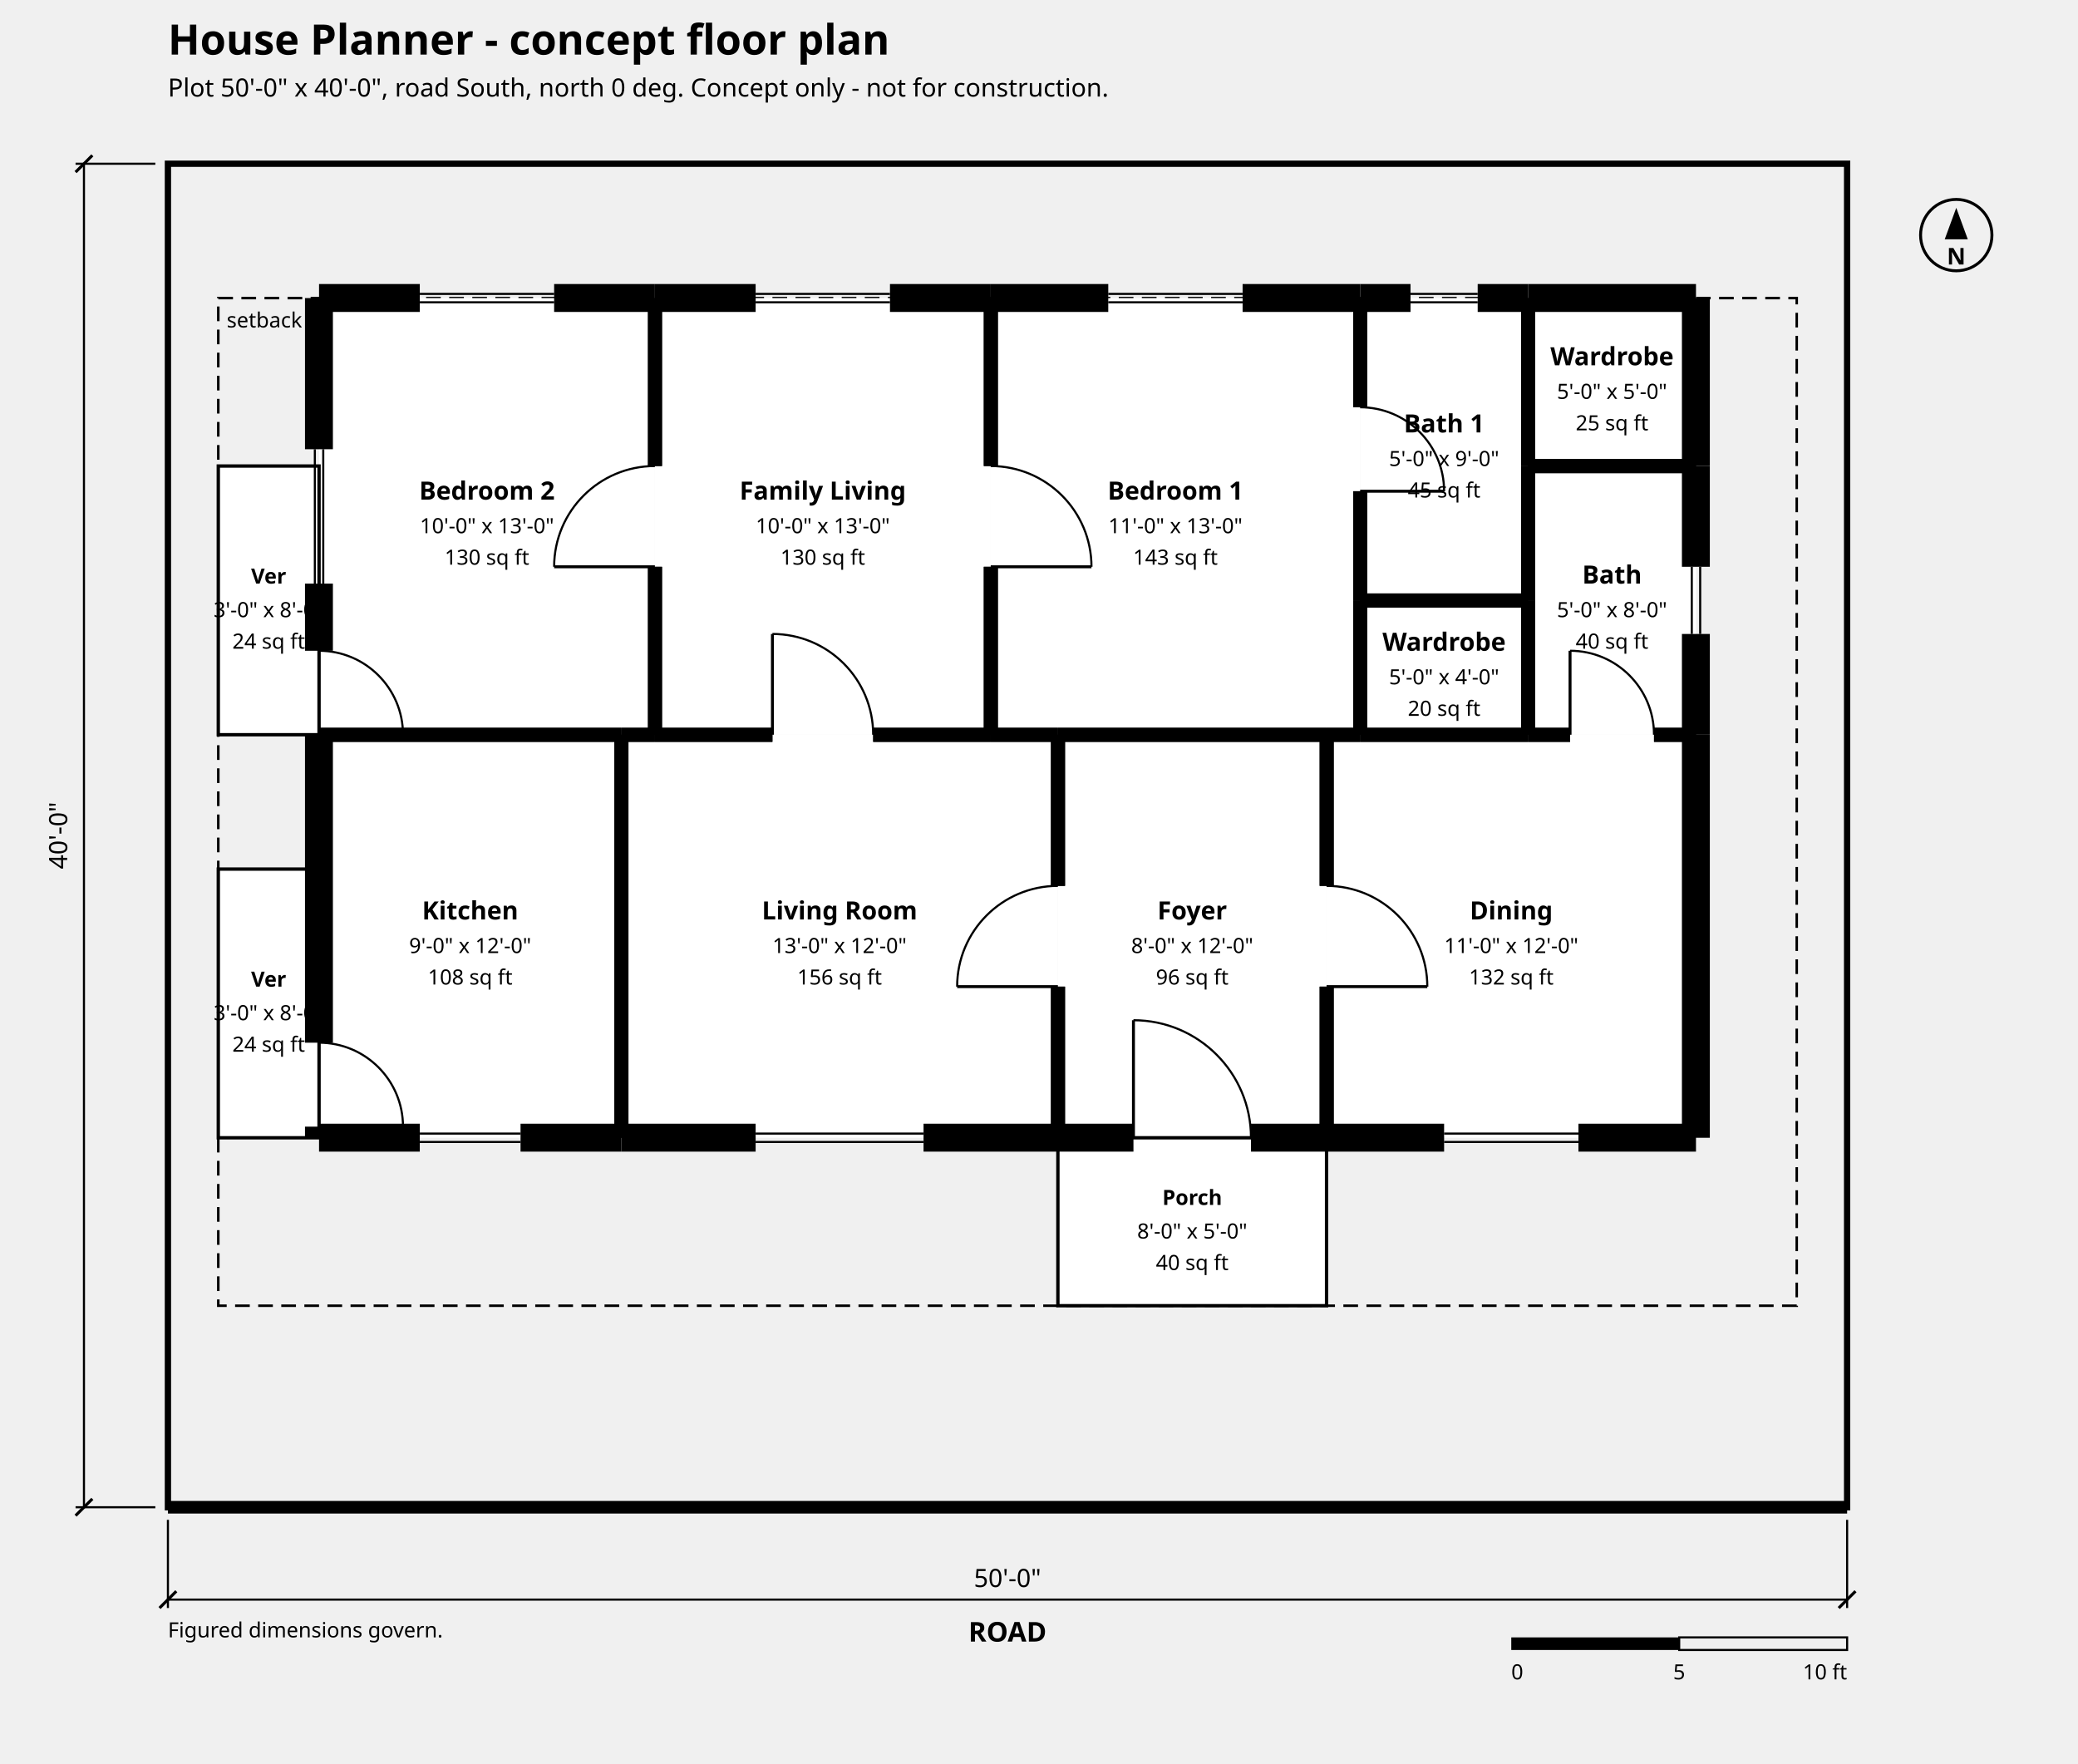
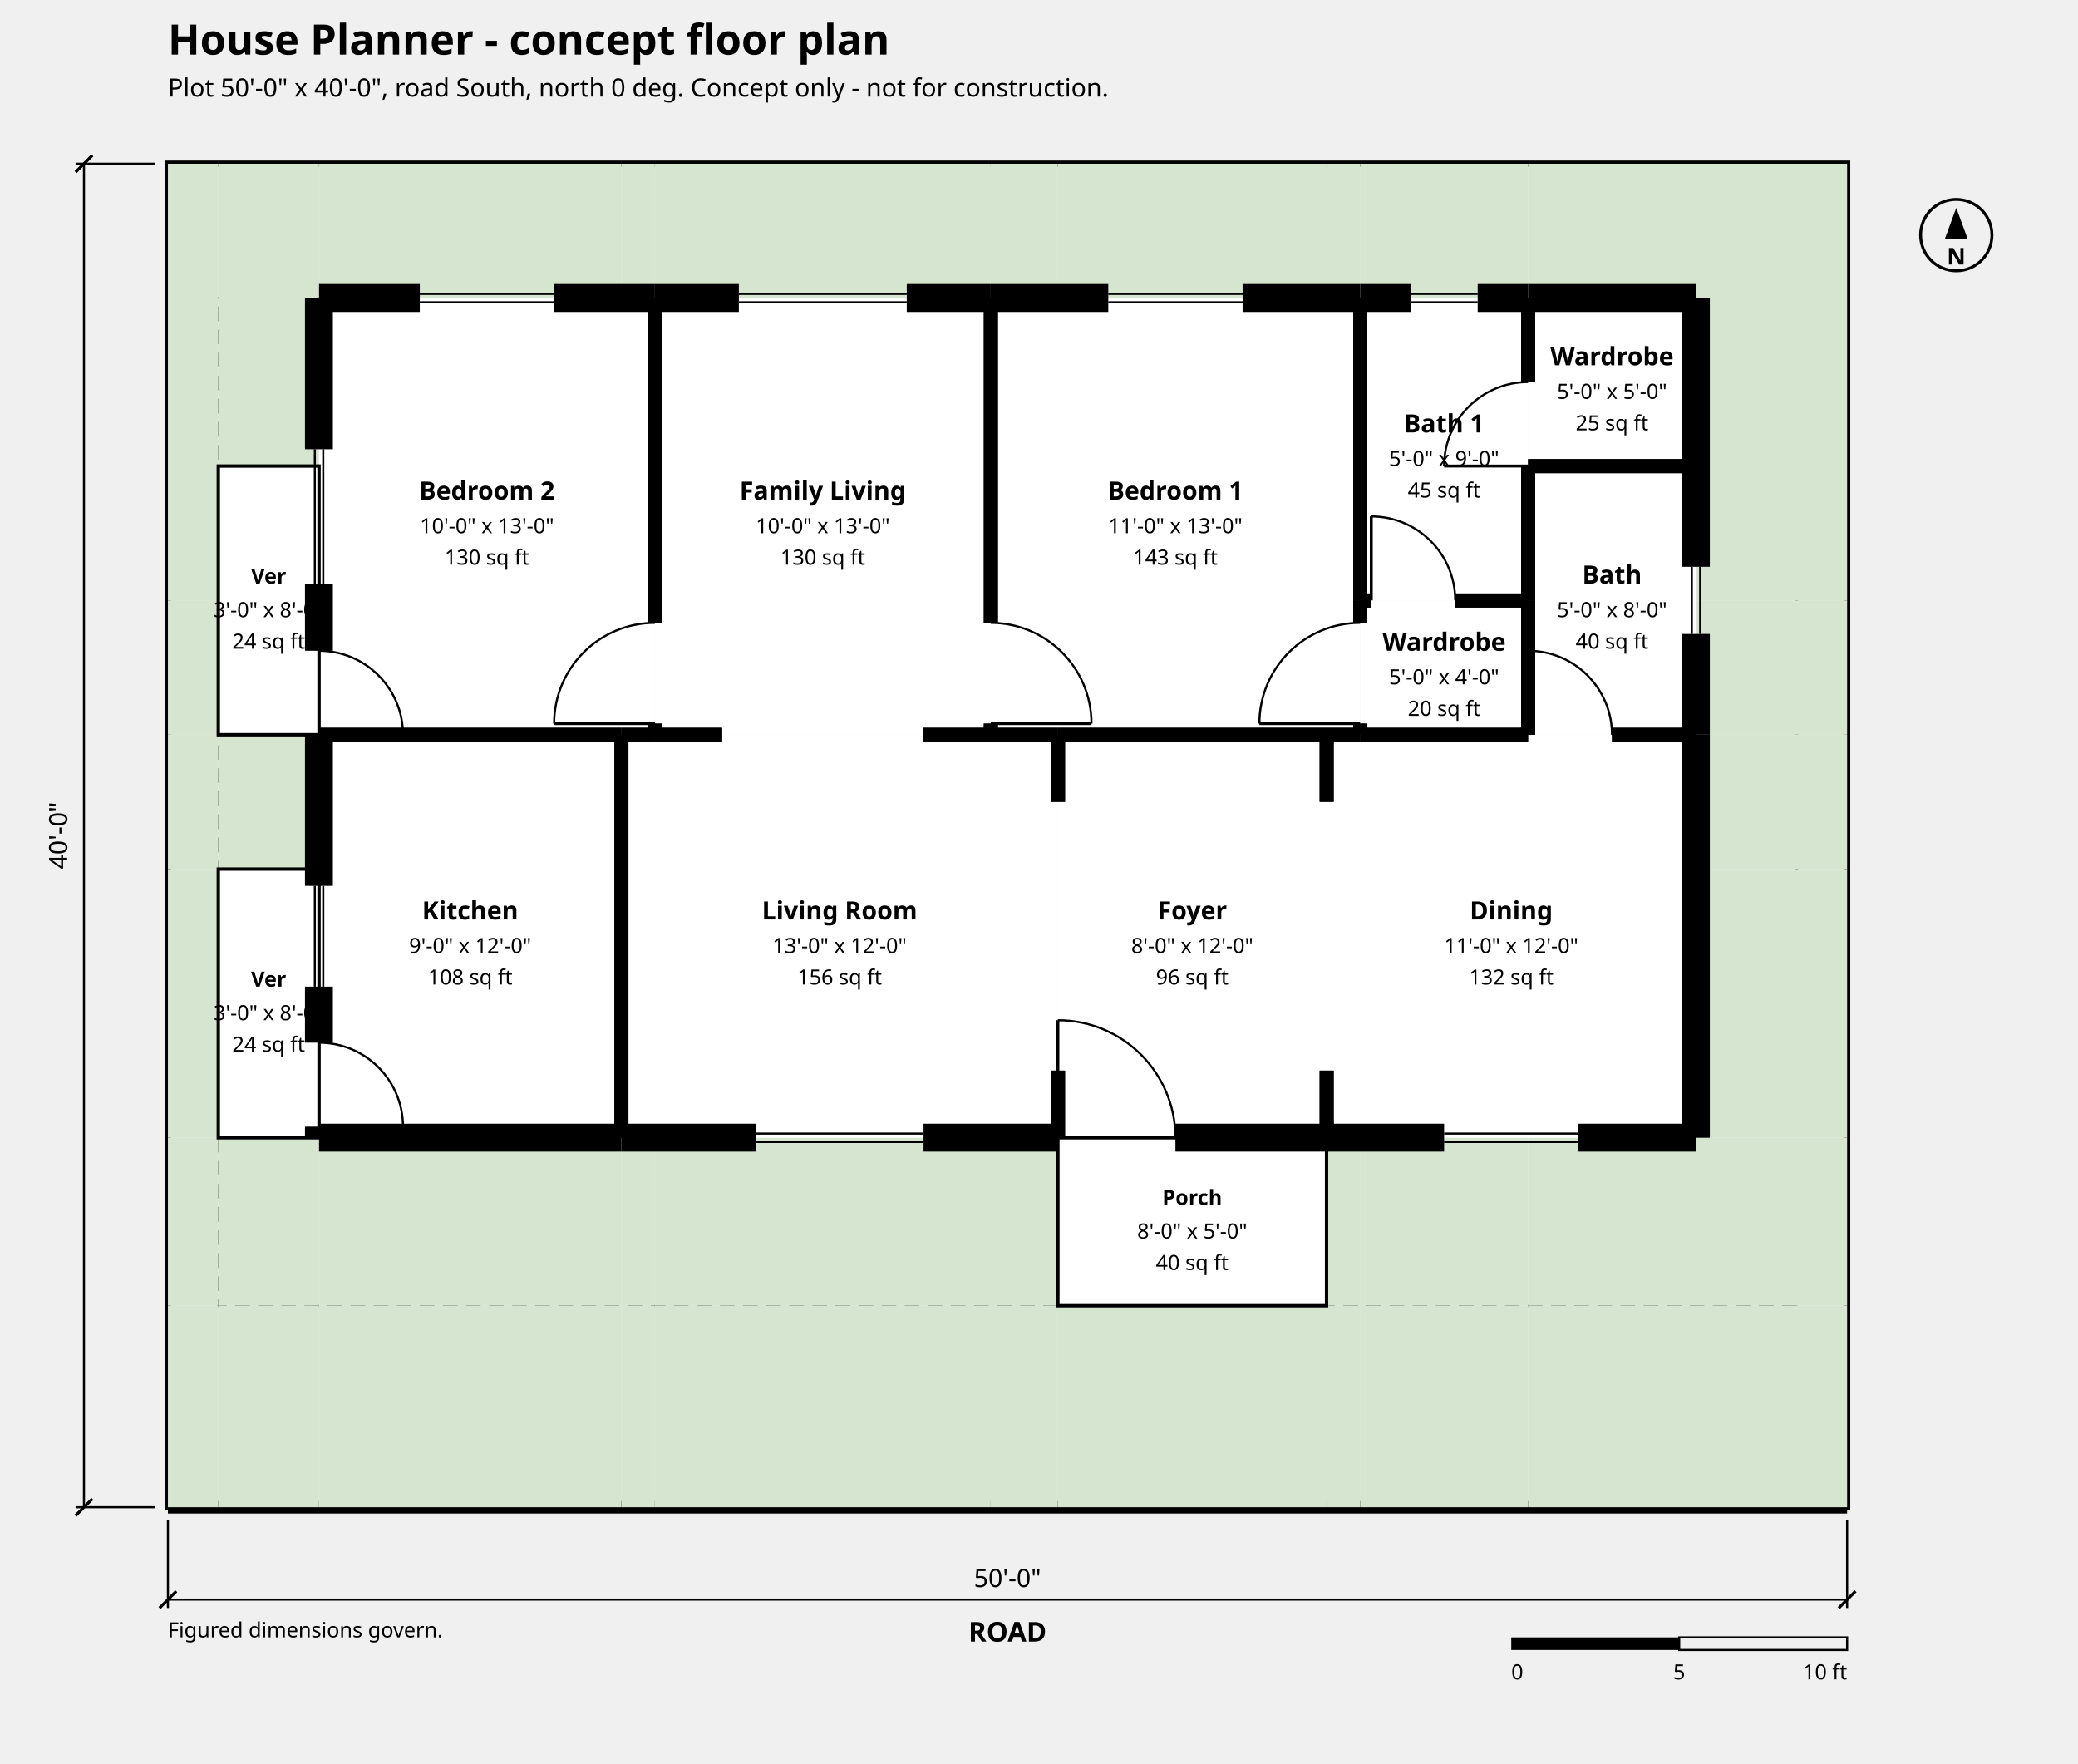
<svg xmlns="http://www.w3.org/2000/svg" viewBox="0 0 990 840" style="width:100%;height:auto;max-width:960px;background:#fff" font-family="sans-serif">
  <text x="80" y="26" font-size="20" font-weight="bold">House Planner - concept floor plan</text>
  <text x="80" y="46" font-size="12">Plot 50'-0" x 40'-0", road South, north 0 deg. Concept only - not for construction.</text>
  <rect x="80.0" y="78.0" width="800.0" height="640.0" fill="none" stroke="#000" stroke-width="3" />
  <rect x="104.0" y="142.0" width="752.0" height="480.0" fill="none" stroke="#000" stroke-width="1.2" stroke-dasharray="7 4" />
  <text x="108.0" y="156.0" font-size="10">setback line</text>
  <line x1="80.0" y1="718.0" x2="880.0" y2="718.0" stroke="#000" stroke-width="6" />
  <text x="480.0" y="782.0" font-size="13" font-weight="bold" text-anchor="middle">ROAD</text>
+   <rect x="80.0" y="622.0" width="24.0" height="96.0" fill="#d5e5cf" stroke="none" />
+   <rect x="80.0" y="542.0" width="24.0" height="80.0" fill="#d5e5cf" stroke="none" />
+   <rect x="80.0" y="414.0" width="24.0" height="128.0" fill="#d5e5cf" stroke="none" />
+   <rect x="80.0" y="350.0" width="24.0" height="64.0" fill="#d5e5cf" stroke="none" />
+   <rect x="80.0" y="286.0" width="24.0" height="64.0" fill="#d5e5cf" stroke="none" />
+   <rect x="80.0" y="222.0" width="24.0" height="64.0" fill="#d5e5cf" stroke="none" />
+   <rect x="80.0" y="142.0" width="24.0" height="80.0" fill="#d5e5cf" stroke="none" />
+   <rect x="80.0" y="78.0" width="24.0" height="64.0" fill="#d5e5cf" stroke="none" />
+   <rect x="104.0" y="622.0" width="48.0" height="96.0" fill="#d5e5cf" stroke="none" />
+   <rect x="104.0" y="542.0" width="48.0" height="80.0" fill="#d5e5cf" stroke="none" />
+   <rect x="104.0" y="350.0" width="48.0" height="64.0" fill="#d5e5cf" stroke="none" />
+   <rect x="104.0" y="142.0" width="48.0" height="80.0" fill="#d5e5cf" stroke="none" />
+   <rect x="104.0" y="78.0" width="48.0" height="64.0" fill="#d5e5cf" stroke="none" />
+   <rect x="152.0" y="622.0" width="144.0" height="96.0" fill="#d5e5cf" stroke="none" />
+   <rect x="152.0" y="542.0" width="144.0" height="80.0" fill="#d5e5cf" stroke="none" />
+   <rect x="152.0" y="78.0" width="144.0" height="64.0" fill="#d5e5cf" stroke="none" />
+   <rect x="296.0" y="622.0" width="16.0" height="96.0" fill="#d5e5cf" stroke="none" />
+   <rect x="296.0" y="542.0" width="16.0" height="80.0" fill="#d5e5cf" stroke="none" />
+   <rect x="296.0" y="78.0" width="16.0" height="64.0" fill="#d5e5cf" stroke="none" />
+   <rect x="312.0" y="622.0" width="160.0" height="96.0" fill="#d5e5cf" stroke="none" />
+   <rect x="312.0" y="542.0" width="160.0" height="80.0" fill="#d5e5cf" stroke="none" />
+   <rect x="312.0" y="78.0" width="160.0" height="64.0" fill="#d5e5cf" stroke="none" />
+   <rect x="472.0" y="622.0" width="32.0" height="96.0" fill="#d5e5cf" stroke="none" />
+   <rect x="472.0" y="542.0" width="32.0" height="80.0" fill="#d5e5cf" stroke="none" />
+   <rect x="472.0" y="78.0" width="32.0" height="64.0" fill="#d5e5cf" stroke="none" />
+   <rect x="504.0" y="622.0" width="128.0" height="96.0" fill="#d5e5cf" stroke="none" />
+   <rect x="504.0" y="78.0" width="128.0" height="64.0" fill="#d5e5cf" stroke="none" />
+   <rect x="632.0" y="622.0" width="16.0" height="96.0" fill="#d5e5cf" stroke="none" />
+   <rect x="632.0" y="542.0" width="16.0" height="80.0" fill="#d5e5cf" stroke="none" />
+   <rect x="632.0" y="78.0" width="16.0" height="64.0" fill="#d5e5cf" stroke="none" />
+   <rect x="648.0" y="622.0" width="80.0" height="96.0" fill="#d5e5cf" stroke="none" />
+   <rect x="648.0" y="542.0" width="80.0" height="80.0" fill="#d5e5cf" stroke="none" />
+   <rect x="648.0" y="78.0" width="80.0" height="64.0" fill="#d5e5cf" stroke="none" />
+   <rect x="728.0" y="622.0" width="80.0" height="96.0" fill="#d5e5cf" stroke="none" />
+   <rect x="728.0" y="542.0" width="80.0" height="80.0" fill="#d5e5cf" stroke="none" />
+   <rect x="728.0" y="78.0" width="80.0" height="64.0" fill="#d5e5cf" stroke="none" />
+   <rect x="808.0" y="622.0" width="72.0" height="96.0" fill="#d5e5cf" stroke="none" />
+   <rect x="808.0" y="542.0" width="72.0" height="80.0" fill="#d5e5cf" stroke="none" />
+   <rect x="808.0" y="414.0" width="72.0" height="128.0" fill="#d5e5cf" stroke="none" />
+   <rect x="808.0" y="350.0" width="72.0" height="64.0" fill="#d5e5cf" stroke="none" />
+   <rect x="808.0" y="286.0" width="72.0" height="64.0" fill="#d5e5cf" stroke="none" />
+   <rect x="808.0" y="222.0" width="72.0" height="64.0" fill="#d5e5cf" stroke="none" />
+   <rect x="808.0" y="142.0" width="72.0" height="80.0" fill="#d5e5cf" stroke="none" />
+   <rect x="808.0" y="78.0" width="72.0" height="64.0" fill="#d5e5cf" stroke="none" />
  <g>
    <rect x="152.0" y="350.0" width="144.0" height="192.0" fill="#fff" stroke="none" />
    <text x="224.0" y="438.0" font-size="12" font-weight="bold" text-anchor="middle">Kitchen</text>
    <text x="224.0" y="454.0" font-size="10" text-anchor="middle">9'-0" x 12'-0"</text>
    <text x="224.0" y="469.0" font-size="10" text-anchor="middle">108 sq ft</text>
  </g>
  <g>
    <rect x="296.0" y="350.0" width="208.0" height="192.0" fill="#fff" stroke="none" />
    <text x="400.0" y="438.0" font-size="12" font-weight="bold" text-anchor="middle">Living Room</text>
    <text x="400.0" y="454.0" font-size="10" text-anchor="middle">13'-0" x 12'-0"</text>
    <text x="400.0" y="469.0" font-size="10" text-anchor="middle">156 sq ft</text>
  </g>
  <g>
    <rect x="504.0" y="350.0" width="128.0" height="192.0" fill="#fff" stroke="none" />
    <text x="568.0" y="438.0" font-size="12" font-weight="bold" text-anchor="middle">Foyer</text>
    <text x="568.0" y="454.0" font-size="10" text-anchor="middle">8'-0" x 12'-0"</text>
    <text x="568.0" y="469.0" font-size="10" text-anchor="middle">96 sq ft</text>
  </g>
  <g>
    <rect x="632.0" y="350.0" width="176.0" height="192.0" fill="#fff" stroke="none" />
    <text x="720.0" y="438.0" font-size="12" font-weight="bold" text-anchor="middle">Dining</text>
    <text x="720.0" y="454.0" font-size="10" text-anchor="middle">11'-0" x 12'-0"</text>
    <text x="720.0" y="469.0" font-size="10" text-anchor="middle">132 sq ft</text>
  </g>
  <g>
    <rect x="152.0" y="142.0" width="160.0" height="208.0" fill="#fff" stroke="none" />
    <text x="232.0" y="238.0" font-size="12" font-weight="bold" text-anchor="middle">Bedroom 2</text>
    <text x="232.0" y="254.0" font-size="10" text-anchor="middle">10'-0" x 13'-0"</text>
    <text x="232.0" y="269.0" font-size="10" text-anchor="middle">130 sq ft</text>
  </g>
  <g>
    <rect x="312.0" y="142.0" width="160.0" height="208.0" fill="#fff" stroke="none" />
    <text x="392.0" y="238.0" font-size="12" font-weight="bold" text-anchor="middle">Family Living</text>
    <text x="392.0" y="254.0" font-size="10" text-anchor="middle">10'-0" x 13'-0"</text>
    <text x="392.0" y="269.0" font-size="10" text-anchor="middle">130 sq ft</text>
  </g>
  <g>
    <rect x="472.0" y="142.0" width="176.0" height="208.0" fill="#fff" stroke="none" />
    <text x="560.0" y="238.0" font-size="12" font-weight="bold" text-anchor="middle">Bedroom 1</text>
    <text x="560.0" y="254.0" font-size="10" text-anchor="middle">11'-0" x 13'-0"</text>
    <text x="560.0" y="269.0" font-size="10" text-anchor="middle">143 sq ft</text>
  </g>
  <g>
    <rect x="648.0" y="142.0" width="80.0" height="144.0" fill="#fff" stroke="none" />
    <text x="688.0" y="206.0" font-size="12" font-weight="bold" text-anchor="middle">Bath 1</text>
    <text x="688.0" y="222.0" font-size="10" text-anchor="middle">5'-0" x 9'-0"</text>
    <text x="688.0" y="237.0" font-size="10" text-anchor="middle">45 sq ft</text>
  </g>
  <g>
    <rect x="648.0" y="286.0" width="80.0" height="64.0" fill="#fff" stroke="none" />
    <text x="688.0" y="310.0" font-size="12" font-weight="bold" text-anchor="middle">Wardrobe</text>
    <text x="688.0" y="326.0" font-size="10" text-anchor="middle">5'-0" x 4'-0"</text>
    <text x="688.0" y="341.0" font-size="10" text-anchor="middle">20 sq ft</text>
  </g>
  <g>
    <rect x="728.0" y="222.0" width="80.0" height="128.0" fill="#fff" stroke="none" />
    <text x="768.0" y="278.0" font-size="12" font-weight="bold" text-anchor="middle">Bath</text>
    <text x="768.0" y="294.0" font-size="10" text-anchor="middle">5'-0" x 8'-0"</text>
    <text x="768.0" y="309.0" font-size="10" text-anchor="middle">40 sq ft</text>
  </g>
  <g>
    <rect x="728.0" y="142.0" width="80.0" height="80.0" fill="#fff" stroke="none" />
    <text x="768.0" y="174.0" font-size="12" font-weight="bold" text-anchor="middle">Wardrobe</text>
    <text x="768.0" y="190.0" font-size="10" text-anchor="middle">5'-0" x 5'-0"</text>
    <text x="768.0" y="205.0" font-size="10" text-anchor="middle">25 sq ft</text>
  </g>
  <g>
    <rect x="504.0" y="542.0" width="128.0" height="80.0" fill="#fff" stroke="#000" stroke-width="1.6" />
    <text x="568.0" y="574.0" font-size="10" font-weight="bold" text-anchor="middle">Porch</text>
    <text x="568.0" y="590.0" font-size="10" text-anchor="middle">8'-0" x 5'-0"</text>
    <text x="568.0" y="605.0" font-size="10" text-anchor="middle">40 sq ft</text>
  </g>
  <g>
    <rect x="104.0" y="222.0" width="48.0" height="128.0" fill="#fff" stroke="#000" stroke-width="1.6" />
    <text x="128.0" y="278.0" font-size="10" font-weight="bold" text-anchor="middle">Ver</text>
    <text x="128.0" y="294.0" font-size="10" text-anchor="middle">3'-0" x 8'-0"</text>
    <text x="128.0" y="309.0" font-size="10" text-anchor="middle">24 sq ft</text>
  </g>
  <g>
    <rect x="104.0" y="414.0" width="48.0" height="128.0" fill="#fff" stroke="#000" stroke-width="1.6" />
    <text x="128.0" y="470.0" font-size="10" font-weight="bold" text-anchor="middle">Ver</text>
    <text x="128.0" y="486.0" font-size="10" text-anchor="middle">3'-0" x 8'-0"</text>
    <text x="128.0" y="501.0" font-size="10" text-anchor="middle">24 sq ft</text>
  </g>
  <rect x="152.0" y="346.7" width="144.0" height="6.7" fill="#000" stroke="none" />
-   <rect x="152.0" y="535.3" width="48.0" height="13.3" fill="#000" stroke="none" />
-   <rect x="248.0" y="535.3" width="48.0" height="13.3" fill="#000" stroke="none" />
+   <rect x="152.0" y="535.3" width="144.0" height="13.3" fill="#000" stroke="none" />
  <rect x="292.7" y="350.0" width="6.7" height="192.0" fill="#000" stroke="none" />
  <rect x="145.3" y="536.7" width="13.3" height="5.3" fill="#000" stroke="none" />
-   <rect x="145.3" y="350.0" width="13.3" height="146.7" fill="#000" stroke="none" />
+   <rect x="145.3" y="470.0" width="13.3" height="26.7" fill="#000" stroke="none" />
+   <rect x="145.3" y="350.0" width="13.3" height="72.0" fill="#000" stroke="none" />
  <rect x="296.0" y="346.7" width="16.0" height="6.7" fill="#000" stroke="none" />
-   <rect x="312.0" y="346.7" width="56.0" height="6.7" fill="#000" stroke="none" />
-   <rect x="416.0" y="346.7" width="56.0" height="6.7" fill="#000" stroke="none" />
  <rect x="472.0" y="346.7" width="32.0" height="6.7" fill="#000" stroke="none" />
+   <rect x="312.0" y="346.7" width="32.0" height="6.7" fill="#000" stroke="none" />
+   <rect x="440.0" y="346.7" width="32.0" height="6.7" fill="#000" stroke="none" />
  <rect x="296.0" y="535.3" width="64.0" height="13.3" fill="#000" stroke="none" />
  <rect x="440.0" y="535.3" width="64.0" height="13.3" fill="#000" stroke="none" />
-   <rect x="500.7" y="470.0" width="6.7" height="72.0" fill="#000" stroke="none" />
-   <rect x="500.7" y="350.0" width="6.7" height="72.0" fill="#000" stroke="none" />
+   <rect x="500.7" y="510.0" width="6.7" height="32.0" fill="#000" stroke="none" />
+   <rect x="500.7" y="350.0" width="6.7" height="32.0" fill="#000" stroke="none" />
  <rect x="292.7" y="350.0" width="6.7" height="192.0" fill="#000" stroke="none" />
  <rect x="504.0" y="346.7" width="128.0" height="6.7" fill="#000" stroke="none" />
-   <rect x="504.0" y="535.3" width="36.0" height="13.3" fill="#000" stroke="none" />
-   <rect x="596.0" y="535.3" width="36.0" height="13.3" fill="#000" stroke="none" />
-   <rect x="628.7" y="470.0" width="6.7" height="72.0" fill="#000" stroke="none" />
-   <rect x="628.7" y="350.0" width="6.7" height="72.0" fill="#000" stroke="none" />
-   <rect x="500.7" y="470.0" width="6.7" height="72.0" fill="#000" stroke="none" />
-   <rect x="500.7" y="350.0" width="6.7" height="72.0" fill="#000" stroke="none" />
+   <rect x="560.0" y="535.3" width="72.0" height="13.3" fill="#000" stroke="none" />
+   <rect x="628.7" y="510.0" width="6.7" height="32.0" fill="#000" stroke="none" />
+   <rect x="628.7" y="350.0" width="6.7" height="32.0" fill="#000" stroke="none" />
+   <rect x="500.7" y="510.0" width="6.7" height="32.0" fill="#000" stroke="none" />
+   <rect x="500.7" y="350.0" width="6.7" height="32.0" fill="#000" stroke="none" />
  <rect x="632.0" y="346.7" width="16.0" height="6.7" fill="#000" stroke="none" />
  <rect x="648.0" y="346.7" width="80.0" height="6.7" fill="#000" stroke="none" />
-   <rect x="728.0" y="346.7" width="20.0" height="6.7" fill="#000" stroke="none" />
-   <rect x="788.0" y="346.7" width="20.0" height="6.7" fill="#000" stroke="none" />
+   <rect x="768.0" y="346.7" width="40.0" height="6.7" fill="#000" stroke="none" />
  <rect x="632.0" y="535.3" width="56.0" height="13.3" fill="#000" stroke="none" />
  <rect x="752.0" y="535.3" width="56.0" height="13.3" fill="#000" stroke="none" />
  <rect x="801.3" y="350.0" width="13.3" height="192.0" fill="#000" stroke="none" />
-   <rect x="628.7" y="470.0" width="6.7" height="72.0" fill="#000" stroke="none" />
-   <rect x="628.7" y="350.0" width="6.7" height="72.0" fill="#000" stroke="none" />
+   <rect x="628.7" y="510.0" width="6.7" height="32.0" fill="#000" stroke="none" />
+   <rect x="628.7" y="350.0" width="6.7" height="32.0" fill="#000" stroke="none" />
  <rect x="152.0" y="135.3" width="48.0" height="13.3" fill="#000" stroke="none" />
  <rect x="264.0" y="135.3" width="48.0" height="13.3" fill="#000" stroke="none" />
  <rect x="152.0" y="346.7" width="144.0" height="6.7" fill="#000" stroke="none" />
  <rect x="296.0" y="346.7" width="16.0" height="6.7" fill="#000" stroke="none" />
-   <rect x="308.7" y="270.0" width="6.7" height="80.0" fill="#000" stroke="none" />
-   <rect x="308.7" y="142.0" width="6.7" height="80.0" fill="#000" stroke="none" />
+   <rect x="308.7" y="344.7" width="6.7" height="5.3" fill="#000" stroke="none" />
+   <rect x="308.7" y="142.0" width="6.7" height="154.7" fill="#000" stroke="none" />
  <rect x="145.3" y="278.0" width="13.3" height="32.0" fill="#000" stroke="none" />
  <rect x="145.3" y="142.0" width="13.3" height="72.0" fill="#000" stroke="none" />
-   <rect x="312.0" y="135.3" width="48.0" height="13.3" fill="#000" stroke="none" />
-   <rect x="424.0" y="135.3" width="48.0" height="13.3" fill="#000" stroke="none" />
-   <rect x="312.0" y="346.7" width="56.0" height="6.7" fill="#000" stroke="none" />
-   <rect x="416.0" y="346.7" width="56.0" height="6.7" fill="#000" stroke="none" />
-   <rect x="468.7" y="270.0" width="6.7" height="80.0" fill="#000" stroke="none" />
-   <rect x="468.7" y="142.0" width="6.7" height="80.0" fill="#000" stroke="none" />
-   <rect x="308.7" y="270.0" width="6.7" height="80.0" fill="#000" stroke="none" />
-   <rect x="308.7" y="142.0" width="6.7" height="80.0" fill="#000" stroke="none" />
+   <rect x="312.0" y="135.3" width="40.0" height="13.3" fill="#000" stroke="none" />
+   <rect x="432.0" y="135.3" width="40.0" height="13.3" fill="#000" stroke="none" />
+   <rect x="312.0" y="346.7" width="32.0" height="6.7" fill="#000" stroke="none" />
+   <rect x="440.0" y="346.7" width="32.0" height="6.7" fill="#000" stroke="none" />
+   <rect x="468.7" y="344.7" width="6.7" height="5.3" fill="#000" stroke="none" />
+   <rect x="468.7" y="142.0" width="6.7" height="154.7" fill="#000" stroke="none" />
+   <rect x="308.7" y="344.7" width="6.7" height="5.3" fill="#000" stroke="none" />
+   <rect x="308.7" y="142.0" width="6.7" height="154.7" fill="#000" stroke="none" />
  <rect x="472.0" y="135.3" width="56.0" height="13.3" fill="#000" stroke="none" />
  <rect x="592.0" y="135.3" width="56.0" height="13.3" fill="#000" stroke="none" />
  <rect x="472.0" y="346.7" width="32.0" height="6.7" fill="#000" stroke="none" />
  <rect x="504.0" y="346.7" width="128.0" height="6.7" fill="#000" stroke="none" />
  <rect x="632.0" y="346.7" width="16.0" height="6.7" fill="#000" stroke="none" />
-   <rect x="644.7" y="234.0" width="6.7" height="52.0" fill="#000" stroke="none" />
-   <rect x="644.7" y="142.0" width="6.7" height="52.0" fill="#000" stroke="none" />
-   <rect x="644.7" y="286.0" width="6.7" height="64.0" fill="#000" stroke="none" />
-   <rect x="468.7" y="270.0" width="6.7" height="80.0" fill="#000" stroke="none" />
-   <rect x="468.7" y="142.0" width="6.7" height="80.0" fill="#000" stroke="none" />
+   <rect x="644.7" y="142.0" width="6.7" height="144.0" fill="#000" stroke="none" />
+   <rect x="644.7" y="344.7" width="6.7" height="5.3" fill="#000" stroke="none" />
+   <rect x="644.7" y="286.0" width="6.7" height="10.7" fill="#000" stroke="none" />
+   <rect x="468.7" y="344.7" width="6.7" height="5.3" fill="#000" stroke="none" />
+   <rect x="468.7" y="142.0" width="6.7" height="154.7" fill="#000" stroke="none" />
  <rect x="648.0" y="135.3" width="24.0" height="13.3" fill="#000" stroke="none" />
  <rect x="704.0" y="135.3" width="24.0" height="13.3" fill="#000" stroke="none" />
-   <rect x="648.0" y="282.7" width="80.0" height="6.7" fill="#000" stroke="none" />
+   <rect x="648.0" y="282.7" width="5.3" height="6.7" fill="#000" stroke="none" />
+   <rect x="693.3" y="282.7" width="34.7" height="6.7" fill="#000" stroke="none" />
  <rect x="724.7" y="222.0" width="6.7" height="64.0" fill="#000" stroke="none" />
-   <rect x="724.7" y="142.0" width="6.7" height="80.0" fill="#000" stroke="none" />
-   <rect x="644.7" y="234.0" width="6.7" height="52.0" fill="#000" stroke="none" />
-   <rect x="644.7" y="142.0" width="6.7" height="52.0" fill="#000" stroke="none" />
-   <rect x="648.0" y="282.7" width="80.0" height="6.7" fill="#000" stroke="none" />
+   <rect x="724.7" y="142.0" width="6.7" height="40.0" fill="#000" stroke="none" />
+   <rect x="644.7" y="142.0" width="6.7" height="144.0" fill="#000" stroke="none" />
+   <rect x="648.0" y="282.7" width="5.3" height="6.7" fill="#000" stroke="none" />
+   <rect x="693.3" y="282.7" width="34.7" height="6.7" fill="#000" stroke="none" />
  <rect x="648.0" y="346.7" width="80.0" height="6.7" fill="#000" stroke="none" />
  <rect x="724.7" y="286.0" width="6.7" height="64.0" fill="#000" stroke="none" />
-   <rect x="644.7" y="286.0" width="6.7" height="64.0" fill="#000" stroke="none" />
+   <rect x="644.7" y="344.7" width="6.7" height="5.3" fill="#000" stroke="none" />
+   <rect x="644.7" y="286.0" width="6.7" height="10.7" fill="#000" stroke="none" />
  <rect x="728.0" y="218.7" width="80.0" height="6.7" fill="#000" stroke="none" />
-   <rect x="728.0" y="346.7" width="20.0" height="6.7" fill="#000" stroke="none" />
-   <rect x="788.0" y="346.7" width="20.0" height="6.7" fill="#000" stroke="none" />
+   <rect x="768.0" y="346.7" width="40.0" height="6.7" fill="#000" stroke="none" />
  <rect x="801.3" y="302.0" width="13.3" height="48.0" fill="#000" stroke="none" />
  <rect x="801.3" y="222.0" width="13.3" height="48.0" fill="#000" stroke="none" />
  <rect x="724.7" y="222.0" width="6.7" height="64.0" fill="#000" stroke="none" />
  <rect x="724.7" y="286.0" width="6.7" height="64.0" fill="#000" stroke="none" />
  <rect x="728.0" y="135.3" width="80.0" height="13.3" fill="#000" stroke="none" />
  <rect x="728.0" y="218.7" width="80.0" height="6.7" fill="#000" stroke="none" />
  <rect x="801.3" y="142.0" width="13.3" height="80.0" fill="#000" stroke="none" />
-   <rect x="724.7" y="142.0" width="6.7" height="80.0" fill="#000" stroke="none" />
-   <line x1="540.0" y1="542.0" x2="540.0" y2="486.0" stroke="#000" stroke-width="1.4" />
-   <path d="M 540.0 486.0 A 56.0 56.0 0 0 1 596.0 542.0" fill="none" stroke="#000" stroke-width="1" />
-   <line x1="504.0" y1="470.0" x2="456.0" y2="470.0" stroke="#000" stroke-width="1.4" />
-   <path d="M 456.0 470.0 A 48.0 48.0 0 0 1 504.0 422.0" fill="none" stroke="#000" stroke-width="1" />
-   <line x1="632.0" y1="470.0" x2="680.0" y2="470.0" stroke="#000" stroke-width="1.4" />
-   <path d="M 680.0 470.0 A 48.0 48.0 0 0 0 632.0 422.0" fill="none" stroke="#000" stroke-width="1" />
-   <line x1="368.0" y1="350.0" x2="368.0" y2="302.0" stroke="#000" stroke-width="1.4" />
-   <path d="M 368.0 302.0 A 48.0 48.0 0 0 1 416.0 350.0" fill="none" stroke="#000" stroke-width="1" />
-   <line x1="312.0" y1="270.0" x2="264.0" y2="270.0" stroke="#000" stroke-width="1.4" />
-   <path d="M 264.0 270.0 A 48.0 48.0 0 0 1 312.0 222.0" fill="none" stroke="#000" stroke-width="1" />
-   <line x1="472.0" y1="270.0" x2="520.0" y2="270.0" stroke="#000" stroke-width="1.4" />
-   <path d="M 520.0 270.0 A 48.0 48.0 0 0 0 472.0 222.0" fill="none" stroke="#000" stroke-width="1" />
+   <rect x="724.7" y="142.0" width="6.7" height="40.0" fill="#000" stroke="none" />
+   <line x1="504.0" y1="542.0" x2="504.0" y2="486.0" stroke="#000" stroke-width="1.4" />
+   <path d="M 504.0 486.0 A 56.0 56.0 0 0 1 560.0 542.0" fill="none" stroke="#000" stroke-width="1" />
+   <line x1="312.0" y1="344.7" x2="264.0" y2="344.7" stroke="#000" stroke-width="1.4" />
+   <path d="M 264.0 344.7 A 48.0 48.0 0 0 1 312.0 296.7" fill="none" stroke="#000" stroke-width="1" />
+   <line x1="472.0" y1="344.7" x2="520.0" y2="344.7" stroke="#000" stroke-width="1.4" />
+   <path d="M 520.0 344.7 A 48.0 48.0 0 0 0 472.0 296.7" fill="none" stroke="#000" stroke-width="1" />
  <line x1="152.0" y1="536.7" x2="192.0" y2="536.7" stroke="#000" stroke-width="1.4" />
  <path d="M 192.0 536.7 A 40.0 40.0 0 0 0 152.0 496.7" fill="none" stroke="#000" stroke-width="1" />
-   <line x1="648.0" y1="234.0" x2="688.0" y2="234.0" stroke="#000" stroke-width="1.4" />
-   <path d="M 688.0 234.0 A 40.0 40.0 0 0 0 648.0 194.0" fill="none" stroke="#000" stroke-width="1" />
-   <line x1="748.0" y1="350.0" x2="748.0" y2="310.0" stroke="#000" stroke-width="1.4" />
-   <path d="M 748.0 310.0 A 40.0 40.0 0 0 1 788.0 350.0" fill="none" stroke="#000" stroke-width="1" />
+   <line x1="648.0" y1="344.7" x2="600.0" y2="344.7" stroke="#000" stroke-width="1.4" />
+   <path d="M 600.0 344.7 A 48.0 48.0 0 0 1 648.0 296.7" fill="none" stroke="#000" stroke-width="1" />
+   <line x1="728.0" y1="222.0" x2="688.0" y2="222.0" stroke="#000" stroke-width="1.4" />
+   <path d="M 688.0 222.0 A 40.0 40.0 0 0 1 728.0 182.0" fill="none" stroke="#000" stroke-width="1" />
+   <line x1="653.3" y1="286.0" x2="653.3" y2="246.0" stroke="#000" stroke-width="1.4" />
+   <path d="M 653.3 246.0 A 40.0 40.0 0 0 1 693.3 286.0" fill="none" stroke="#000" stroke-width="1" />
+   <line x1="728.0" y1="350.0" x2="728.0" y2="310.0" stroke="#000" stroke-width="1.4" />
+   <path d="M 728.0 310.0 A 40.0 40.0 0 0 1 768.0 350.0" fill="none" stroke="#000" stroke-width="1" />
  <line x1="152.0" y1="350.0" x2="192.0" y2="350.0" stroke="#000" stroke-width="1.4" />
  <path d="M 192.0 350.0 A 40.0 40.0 0 0 0 152.0 310.0" fill="none" stroke="#000" stroke-width="1" />
  <line x1="200.0" y1="144.0" x2="264.0" y2="144.0" stroke="#000" stroke-width="1" />
  <line x1="200.0" y1="140.0" x2="264.0" y2="140.0" stroke="#000" stroke-width="1" />
  <line x1="154.0" y1="278.0" x2="154.0" y2="214.0" stroke="#000" stroke-width="1" />
  <line x1="150.0" y1="278.0" x2="150.0" y2="214.0" stroke="#000" stroke-width="1" />
  <line x1="528.0" y1="144.0" x2="592.0" y2="144.0" stroke="#000" stroke-width="1" />
  <line x1="528.0" y1="140.0" x2="592.0" y2="140.0" stroke="#000" stroke-width="1" />
  <line x1="360.0" y1="544.0" x2="440.0" y2="544.0" stroke="#000" stroke-width="1" />
  <line x1="360.0" y1="540.0" x2="440.0" y2="540.0" stroke="#000" stroke-width="1" />
  <line x1="688.0" y1="544.0" x2="752.0" y2="544.0" stroke="#000" stroke-width="1" />
  <line x1="688.0" y1="540.0" x2="752.0" y2="540.0" stroke="#000" stroke-width="1" />
-   <line x1="360.0" y1="144.0" x2="424.0" y2="144.0" stroke="#000" stroke-width="1" />
-   <line x1="360.0" y1="140.0" x2="424.0" y2="140.0" stroke="#000" stroke-width="1" />
-   <line x1="200.0" y1="544.0" x2="248.0" y2="544.0" stroke="#000" stroke-width="1" />
-   <line x1="200.0" y1="540.0" x2="248.0" y2="540.0" stroke="#000" stroke-width="1" />
+   <line x1="352.0" y1="144.0" x2="432.0" y2="144.0" stroke="#000" stroke-width="1" />
+   <line x1="352.0" y1="140.0" x2="432.0" y2="140.0" stroke="#000" stroke-width="1" />
+   <line x1="154.0" y1="470.0" x2="154.0" y2="422.0" stroke="#000" stroke-width="1" />
+   <line x1="150.0" y1="470.0" x2="150.0" y2="422.0" stroke="#000" stroke-width="1" />
  <line x1="672.0" y1="144.0" x2="704.0" y2="144.0" stroke="#000" stroke-width="1" />
  <line x1="672.0" y1="140.0" x2="704.0" y2="140.0" stroke="#000" stroke-width="1" />
  <line x1="810.0" y1="302.0" x2="810.0" y2="270.0" stroke="#000" stroke-width="1" />
  <line x1="806.0" y1="302.0" x2="806.0" y2="270.0" stroke="#000" stroke-width="1" />
  <line x1="80.0" y1="724.0" x2="80.0" y2="766.0" stroke="#000" stroke-width="1" />
  <line x1="880.0" y1="724.0" x2="880.0" y2="766.0" stroke="#000" stroke-width="1" />
  <line x1="80.0" y1="762.0" x2="880.0" y2="762.0" stroke="#000" stroke-width="1" />
  <line x1="76.0" y1="766.0" x2="84.0" y2="758.0" stroke="#000" stroke-width="1.4" />
  <line x1="876.0" y1="766.0" x2="884.0" y2="758.0" stroke="#000" stroke-width="1.4" />
  <text x="480.0" y="756.0" font-size="12" text-anchor="middle">50'-0"</text>
  <line x1="74.0" y1="718.0" x2="36.0" y2="718.0" stroke="#000" stroke-width="1" />
  <line x1="74.0" y1="78.0" x2="36.0" y2="78.0" stroke="#000" stroke-width="1" />
  <line x1="40.0" y1="718.0" x2="40.0" y2="78.0" stroke="#000" stroke-width="1" />
  <line x1="36.0" y1="722.0" x2="44.0" y2="714.0" stroke="#000" stroke-width="1.4" />
  <line x1="36.0" y1="82.0" x2="44.0" y2="74.0" stroke="#000" stroke-width="1.4" />
  <text x="32.0" y="398.0" font-size="12" text-anchor="middle" transform="rotate(-90 32.0 398.0)">40'-0"</text>
  <g>
    <circle cx="932.0" cy="112.0" r="17" fill="none" stroke="#000" stroke-width="1.4" />
    <polygon points="932.0,99.0 926.5,114.0 937.5,114.0" fill="#000" />
    <text x="932.0" y="126.0" font-size="11" font-weight="bold" text-anchor="middle">N</text>
  </g>
  <g>
    <rect x="720.0" y="780.0" width="80.0" height="6" fill="#000" />
    <rect x="800.0" y="780.0" width="80.0" height="6" fill="none" stroke="#000" stroke-width="1" />
    <text x="720.0" y="800.0" font-size="10">0</text>
    <text x="800.0" y="800.0" font-size="10" text-anchor="middle">5</text>
    <text x="880.0" y="800.0" font-size="10" text-anchor="end">10 ft</text>
  </g>
  <text x="80.0" y="780.0" font-size="10">Figured dimensions govern.</text>
</svg>
